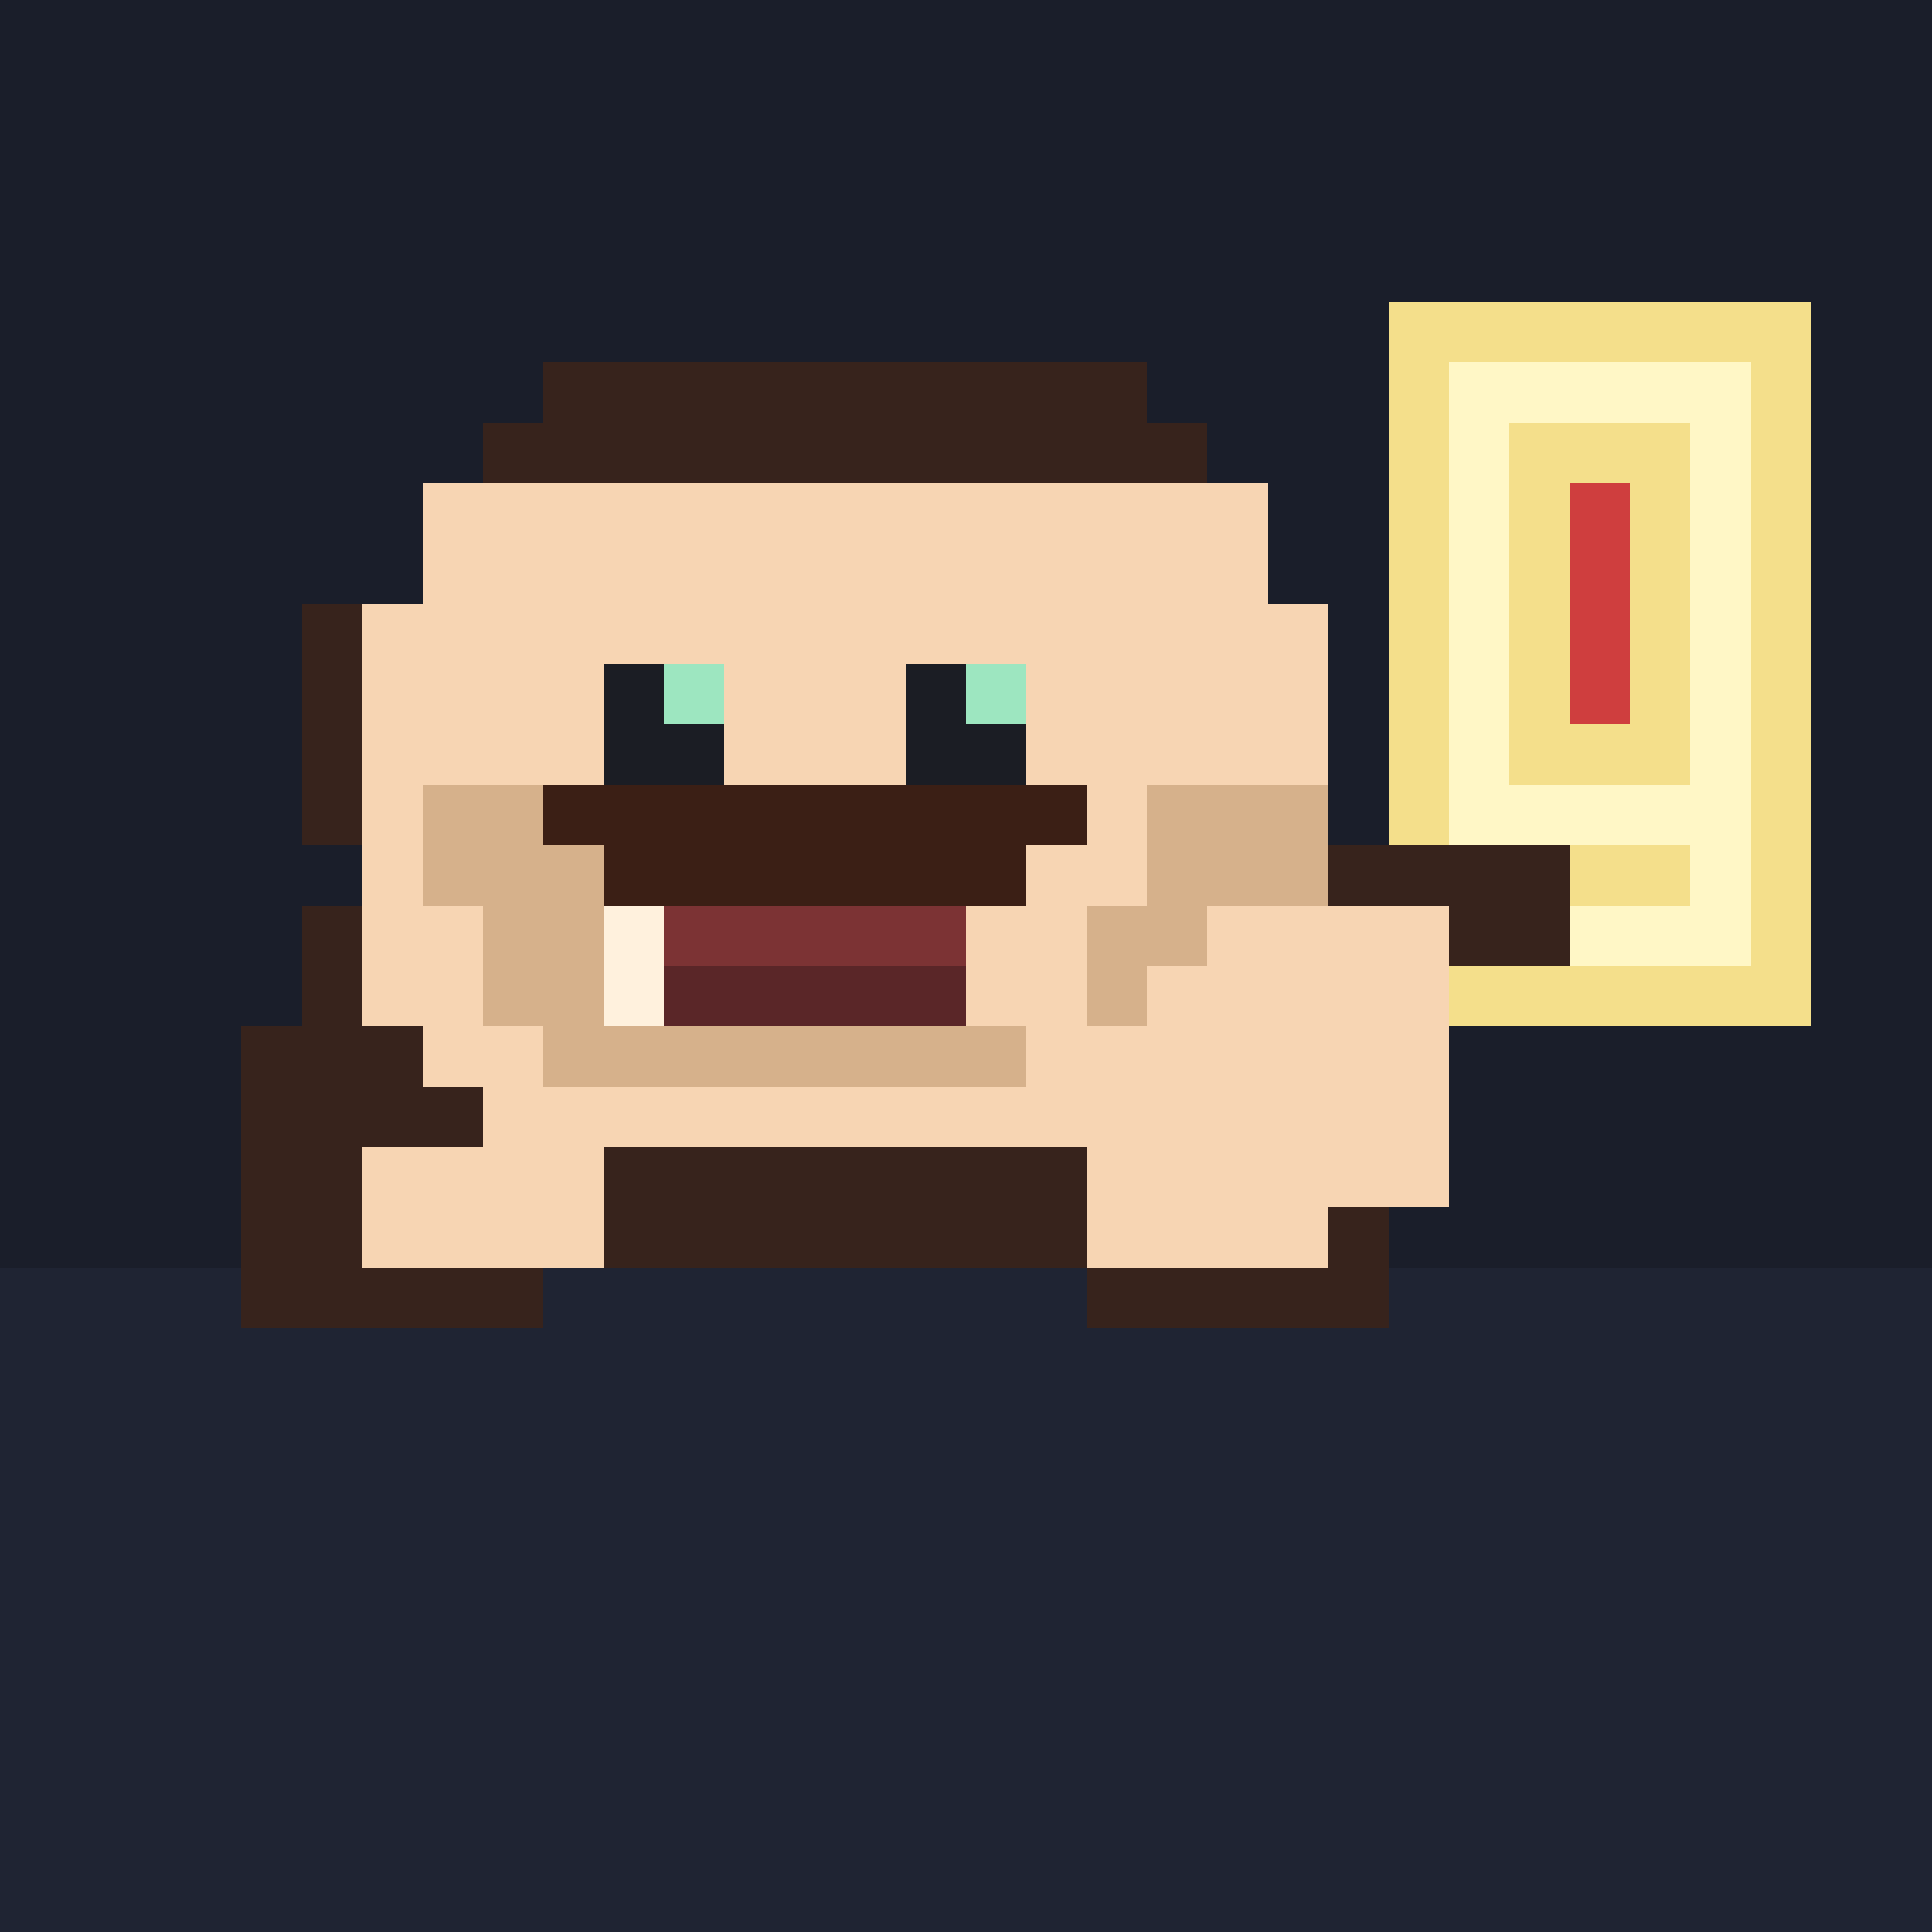
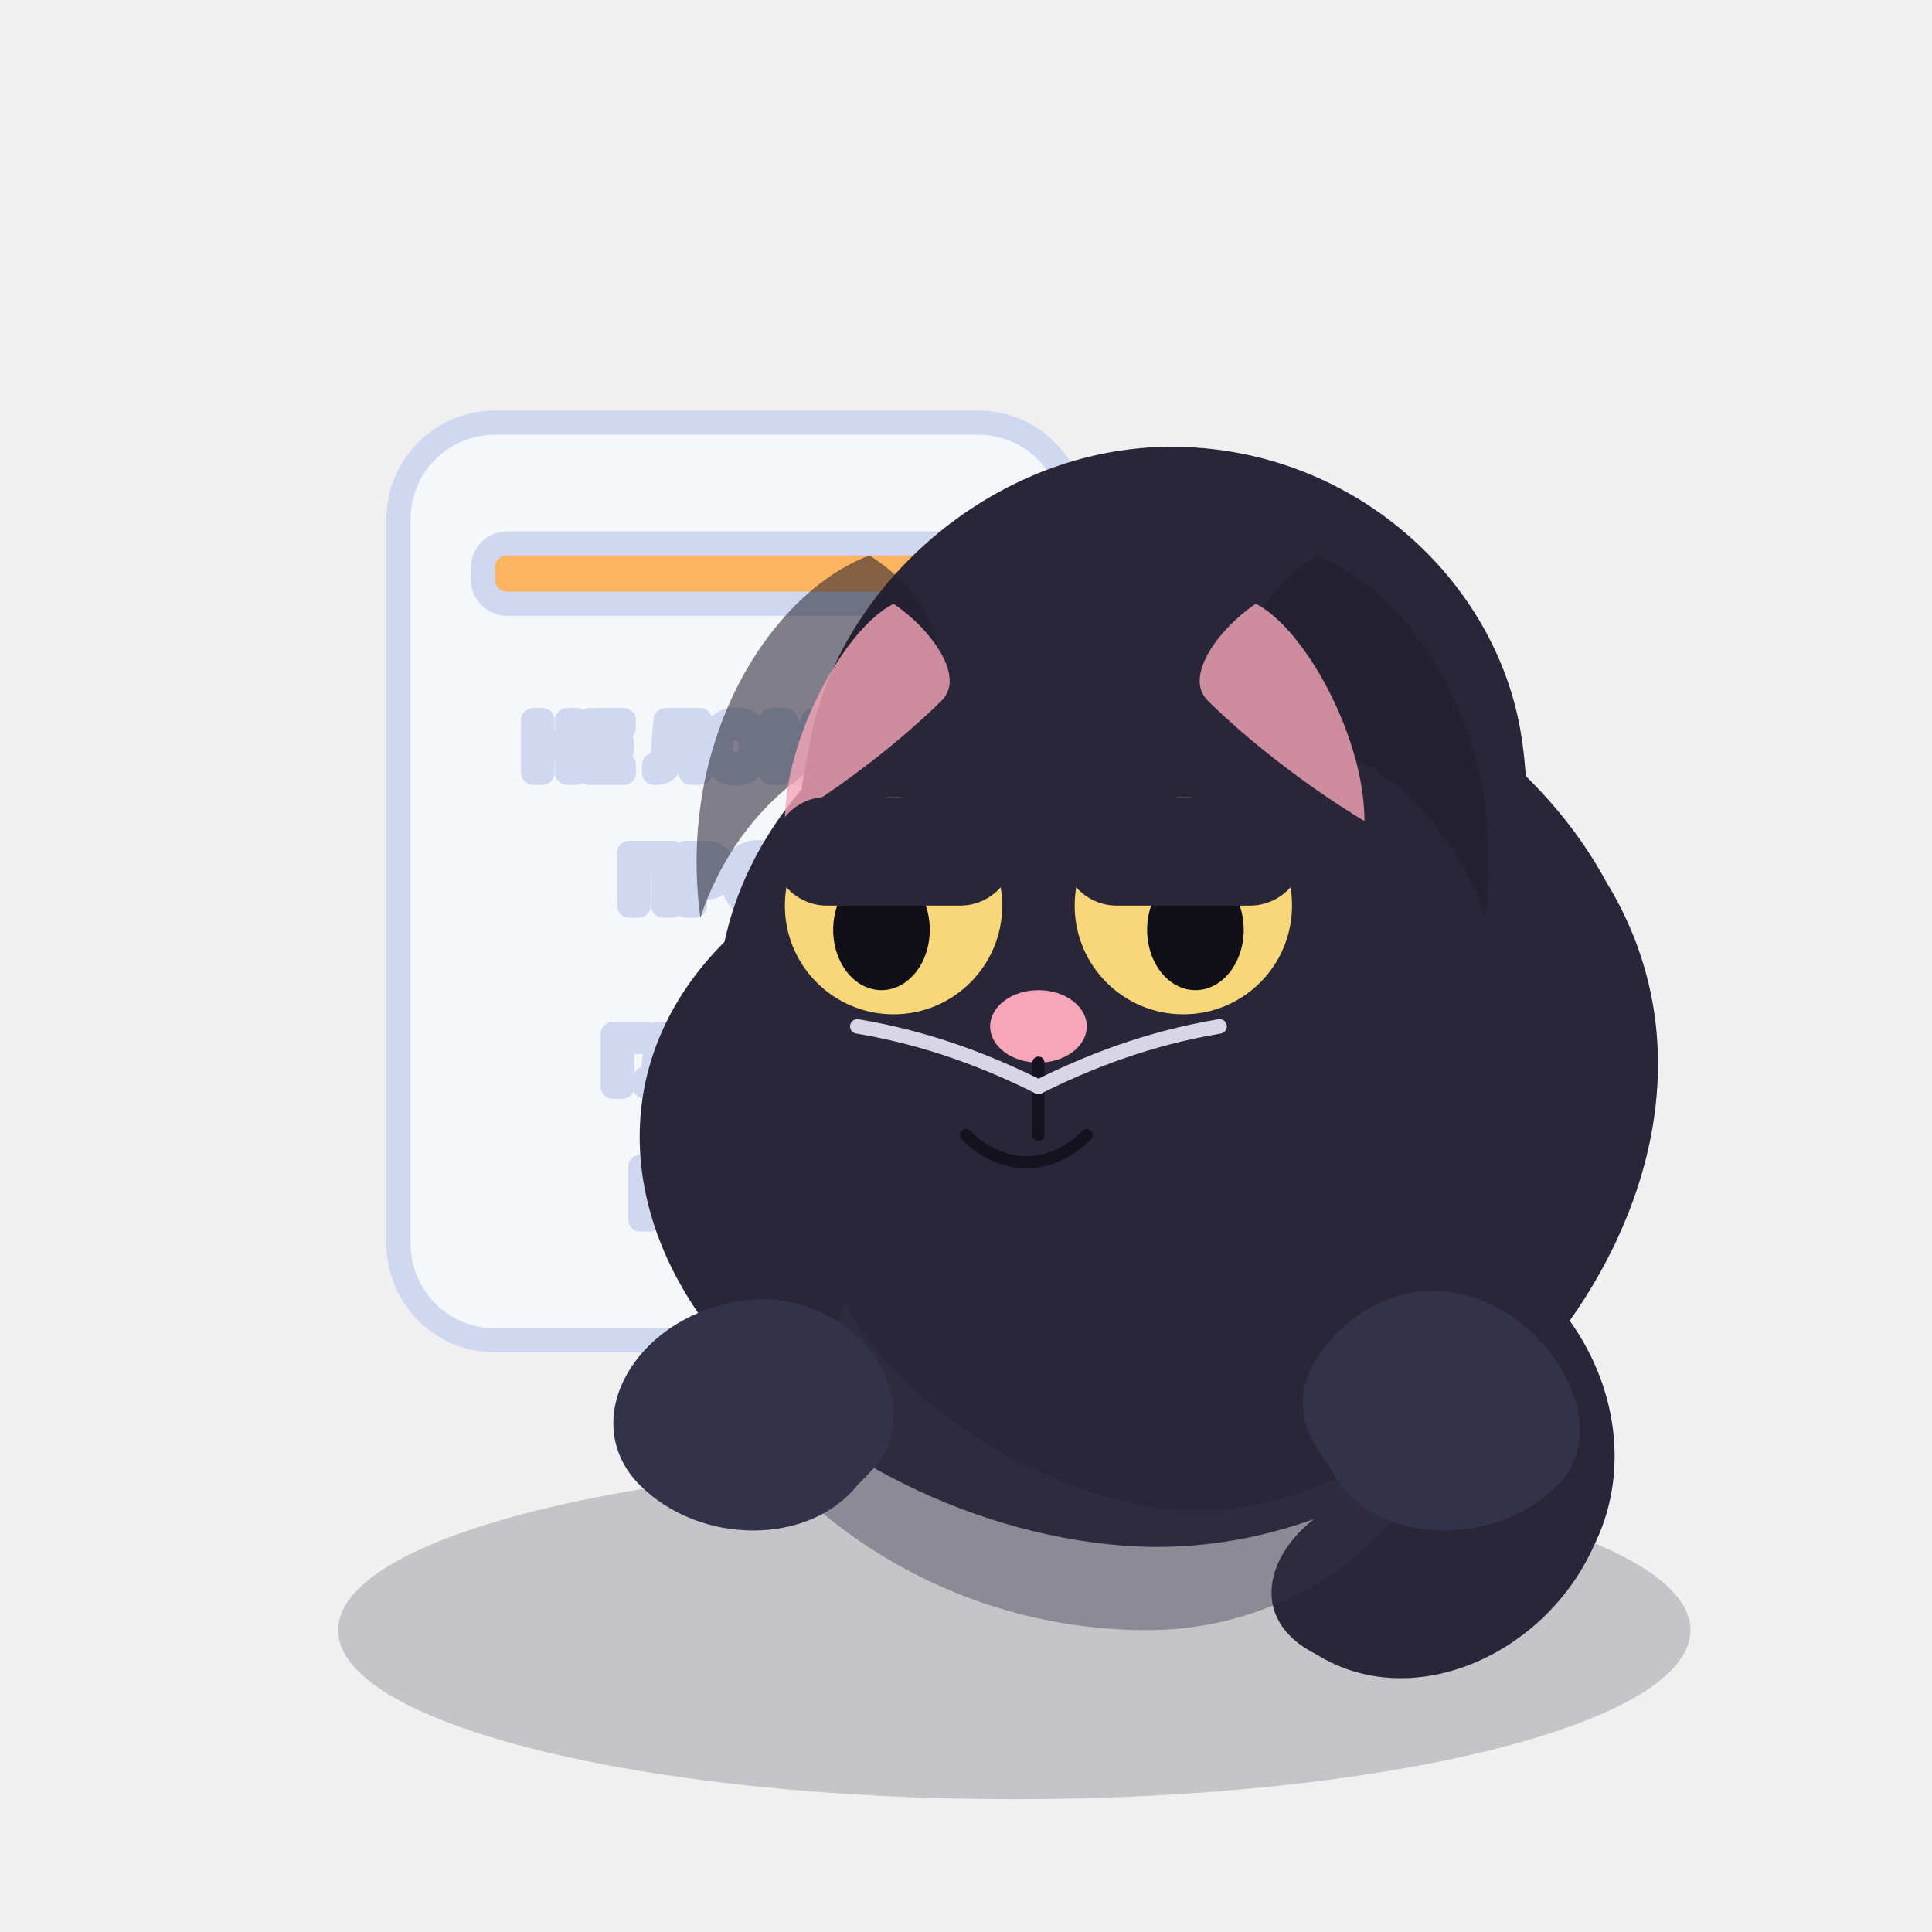
- <svg xmlns="http://www.w3.org/2000/svg" viewBox="0 0 32 32" shape-rendering="crispEdges">
-   <rect width="32" height="32" fill="#1a1e2a" />
-   <rect x="0" y="21" width="32" height="11" fill="#1f2433" />
-   <rect x="23" y="5" width="7" height="12" fill="#f4df8b" />
-   <rect x="24" y="6" width="5" height="10" fill="#fff7c6" />
-   <rect x="25" y="7" width="3" height="6" fill="#f4df8b" />
-   <rect x="25" y="14" width="3" height="1" fill="#f4df8b" />
-   <rect x="26" y="8" width="1" height="4" fill="#cf3e3e">
-     <animate attributeName="opacity" values="1;0.4;1" dur="1s" repeatCount="indefinite" />
-   </rect>
-   <g fill="#37231c">
-     <rect x="6" y="11" width="16" height="10" />
-     <rect x="7" y="9" width="14" height="4" />
-     <rect x="8" y="7" width="12" height="3" />
-     <rect x="9" y="6" width="10" height="2" />
-     <rect x="5" y="15" width="4" height="6" />
-     <rect x="19" y="15" width="4" height="6" />
-     <rect x="4" y="17" width="5" height="5" />
-     <rect x="18" y="17" width="5" height="5" />
-     <rect x="5" y="10" width="2" height="4" />
-     <rect x="20" y="10" width="2" height="4" />
-     <rect x="20" y="14" width="6" height="2" />
+ <svg xmlns="http://www.w3.org/2000/svg" width="320" height="320" viewBox="0 0 320 320" fill="none" role="img" aria-labelledby="title desc">
+   <style>
+     .shadow { fill: rgba(26, 22, 38, 0.2); }
+     .poster { fill: #f6f7fb; stroke: #d0d7f0; stroke-width: 4; stroke-linejoin: round; }
+     .poster-text { fill: #3a4060; font-family: 'Inter', sans-serif; font-size: 12px; font-weight: 600; letter-spacing: 0.4px; }
+     .poster-accent { fill: #ffb45f; }
+     .fur-dark { fill: #1f1d2c; }
+     .fur-medium { fill: #29263a; }
+     .fur-light { fill: #34324a; }
+     .inner-ear { fill: #f6a6b8; opacity: 0.8; }
+     .eye-sclera { fill: #f8d779; }
+     .eye-pupil { fill: #111018; }
+     .eye-shine { fill: #ffffff; opacity: 0.85; }
+     .nose { fill: #f6a6b8; }
+     .whisker { stroke: #d8d6e6; stroke-width: 2.4; stroke-linecap: round; }
+     .line { fill: none; stroke: #15121f; stroke-width: 2; stroke-linecap: round; stroke-linejoin: round; }
+     .tail { transform-box: fill-box; transform-origin: 20% 80%; animation: tail-sway 3.4s ease-in-out infinite; }
+     .head { transform-box: fill-box; transform-origin: 50% 82%; animation: head-tilt 4s ease-in-out infinite; }
+     .blink { transform-box: fill-box; transform-origin: 50% 0%; animation: blink 7s ease-in-out infinite; }
+     .poster { transform-box: fill-box; transform-origin: 50% 0%; animation: poster-wobble 6s ease-in-out infinite; }
+     @keyframes tail-sway {
+       0%, 100% { transform: rotate(8deg); }
+       50% { transform: rotate(-6deg); }
+     }
+     @keyframes head-tilt {
+       0%, 100% { transform: rotate(-2deg); }
+       50% { transform: rotate(2deg); }
+     }
+     @keyframes blink {
+       0%, 66%, 68%, 100% { transform: scaleY(0); }
+       67% { transform: scaleY(1); }
+     }
+     @keyframes poster-wobble {
+       0%, 100% { transform: rotate(0deg); }
+       50% { transform: rotate(-1.5deg); }
+     }
+     @media (prefers-reduced-motion: reduce) {
+       .tail, .head, .blink, .poster { animation-duration: 0.01ms !important; animation-iteration-count: 1 !important; }
+     }
+   </style>
+   <ellipse class="shadow" cx="168" cy="270" rx="112" ry="28" />
+   <g class="poster" transform="translate(66 70)">
+     <rect x="0" y="0" width="112" height="152" rx="16" />
+     <rect class="poster-accent" x="14" y="20" width="84" height="10" rx="4" />
+     <text class="poster-text" x="56" y="58" text-anchor="middle">НЕ ЛОМАЙ</text>
+     <text class="poster-text" x="56" y="80" text-anchor="middle">ПРОД</text>
+     <text class="poster-text" x="56" y="110" text-anchor="middle">ГЛАДЬ</text>
+     <text class="poster-text" x="56" y="132" text-anchor="middle">КОТА</text>
  </g>
-   <g fill="#f7d5b3">
-     <rect x="7" y="8" width="14" height="3" />
-     <rect x="6" y="10" width="16" height="7" />
-     <rect x="7" y="14" width="14" height="4" />
-     <rect x="8" y="16" width="12" height="3" />
-     <rect x="9" y="17" width="10" height="2" />
-     <rect x="6" y="19" width="4" height="2" />
-     <rect x="18" y="19" width="4" height="2" />
-     <rect x="21" y="15" width="3" height="2" />
+   <g class="cat">
+     <path class="tail fur-medium" d="M246 206c20 12 26 34 18 50-8 18-30 28-46 18-12-6-8-18 2-24s16-14 12-22-2-14 14-22z" />
+     <g class="body">
+       <path class="fur-medium" d="M120 156c6-28 34-48 64-52 34-4 68 16 82 42 16 26 8 56-10 78-18 22-44 34-70 32-26-2-54-16-70-38-14-20-14-44 4-62z" />
+       <path class="fur-light" d="M140 216c10 18 34 32 54 34 20 2 40-10 48-22-4 24-26 42-52 42-32 0-60-18-74-44 10 6 18 4 24-10z" opacity="0.4" />
+     </g>
+     <g class="paws">
+       <path class="fur-light" d="M142 246c-8 10-26 10-36 0s-2-26 14-30c16-4 28 8 28 18 0 6-2 8-6 12z" />
+       <path class="fur-light" d="M222 246c8 10 26 10 36 0 10-10-2-30-18-32-14-2-26 12-24 20 0 4 4 8 6 12z" />
+     </g>
+     <g class="head head">
+       <path class="fur-medium" d="M134 124c4-26 30-50 60-50s54 22 58 48c4 26-6 54-20 68-12 12-26 18-40 18s-28-6-40-18c-16-14-24-40-18-66z" />
+       <path class="fur-dark" d="M144 92c-16 6-32 30-28 60 6-18 20-28 32-30 10-2 12-20-4-30z" opacity="0.55" />
+       <path class="fur-dark" d="M218 92c16 6 32 30 28 60-6-18-20-28-32-30-10-2-12-20 4-30z" opacity="0.55" />
+       <path class="inner-ear" d="M148 100c-8 4-18 22-18 36 10-6 20-14 26-20 4-4-2-12-8-16z" />
+       <path class="inner-ear" d="M208 100c8 4 18 22 18 36-10-6-20-14-26-20-4-4 2-12 8-16z" />
+       <g class="face">
+         <g class="eye" transform="translate(148 150)">
+           <circle class="eye-sclera" cx="0" cy="0" r="18" />
+           <ellipse class="eye-pupil" cx="-2" cy="4" rx="8" ry="10" />
+           <ellipse class="eye-shine" cx="-6" cy="-6" rx="6" ry="4" />
+           <rect class="fur-medium blink" x="-20" y="-18" width="40" height="18" rx="9" />
+         </g>
+         <g class="eye" transform="translate(196 150)">
+           <circle class="eye-sclera" cx="0" cy="0" r="18" />
+           <ellipse class="eye-pupil" cx="2" cy="4" rx="8" ry="10" />
+           <ellipse class="eye-shine" cx="6" cy="-6" rx="6" ry="4" />
+           <rect class="fur-medium blink" x="-20" y="-18" width="40" height="18" rx="9" />
+         </g>
+         <ellipse class="nose" cx="172" cy="170" rx="8" ry="6" />
+         <path class="line" d="M172 176v12" />
+         <path class="line" d="M160 188c6 6 14 6 20 0" />
+         <path class="whisker" d="M142 170c12 2 22 6 30 10" />
+         <path class="whisker" d="M202 170c-12 2-22 6-30 10" />
+       </g>
+     </g>
  </g>
-   <g fill="#d6b18b">
-     <rect x="7" y="13" width="3" height="2" />
-     <rect x="19" y="13" width="3" height="2" />
-     <rect x="8" y="15" width="2" height="2" />
-     <rect x="18" y="15" width="2" height="2" />
-     <rect x="9" y="17" width="8" height="1" />
-   </g>
-   <g fill="#fff1dd">
-     <rect x="10" y="15" width="6" height="2" />
-     <rect x="11" y="14" width="4" height="1" />
-   </g>
-   <rect x="10" y="11" width="2" height="2" fill="#1b1d24" />
-   <rect x="15" y="11" width="2" height="2" fill="#1b1d24" />
-   <rect x="11" y="11" width="1" height="1" fill="#9de6c0" />
-   <rect x="16" y="11" width="1" height="1" fill="#9de6c0" />
-   <rect x="9" y="13" width="9" height="1" fill="#3b1f15" />
-   <rect x="10" y="14" width="7" height="1" fill="#3b1f15" />
-   <rect x="11" y="15" width="5" height="1" fill="#7c3334" />
-   <rect x="11" y="16" width="5" height="1" fill="#5a2628" />
-   <g fill="#f7d5b3">
-     <rect x="19" y="16" width="3" height="2" />
-     <rect x="20" y="17" width="4" height="2" />
-     <rect x="22" y="18" width="2" height="2" />
-   </g>
-   <rect x="20" y="15" width="4" height="1" fill="#f7d5b3">
-     <animate attributeName="x" values="20;21;20" dur="1.2s" repeatCount="indefinite" />
-   </rect>
</svg>
